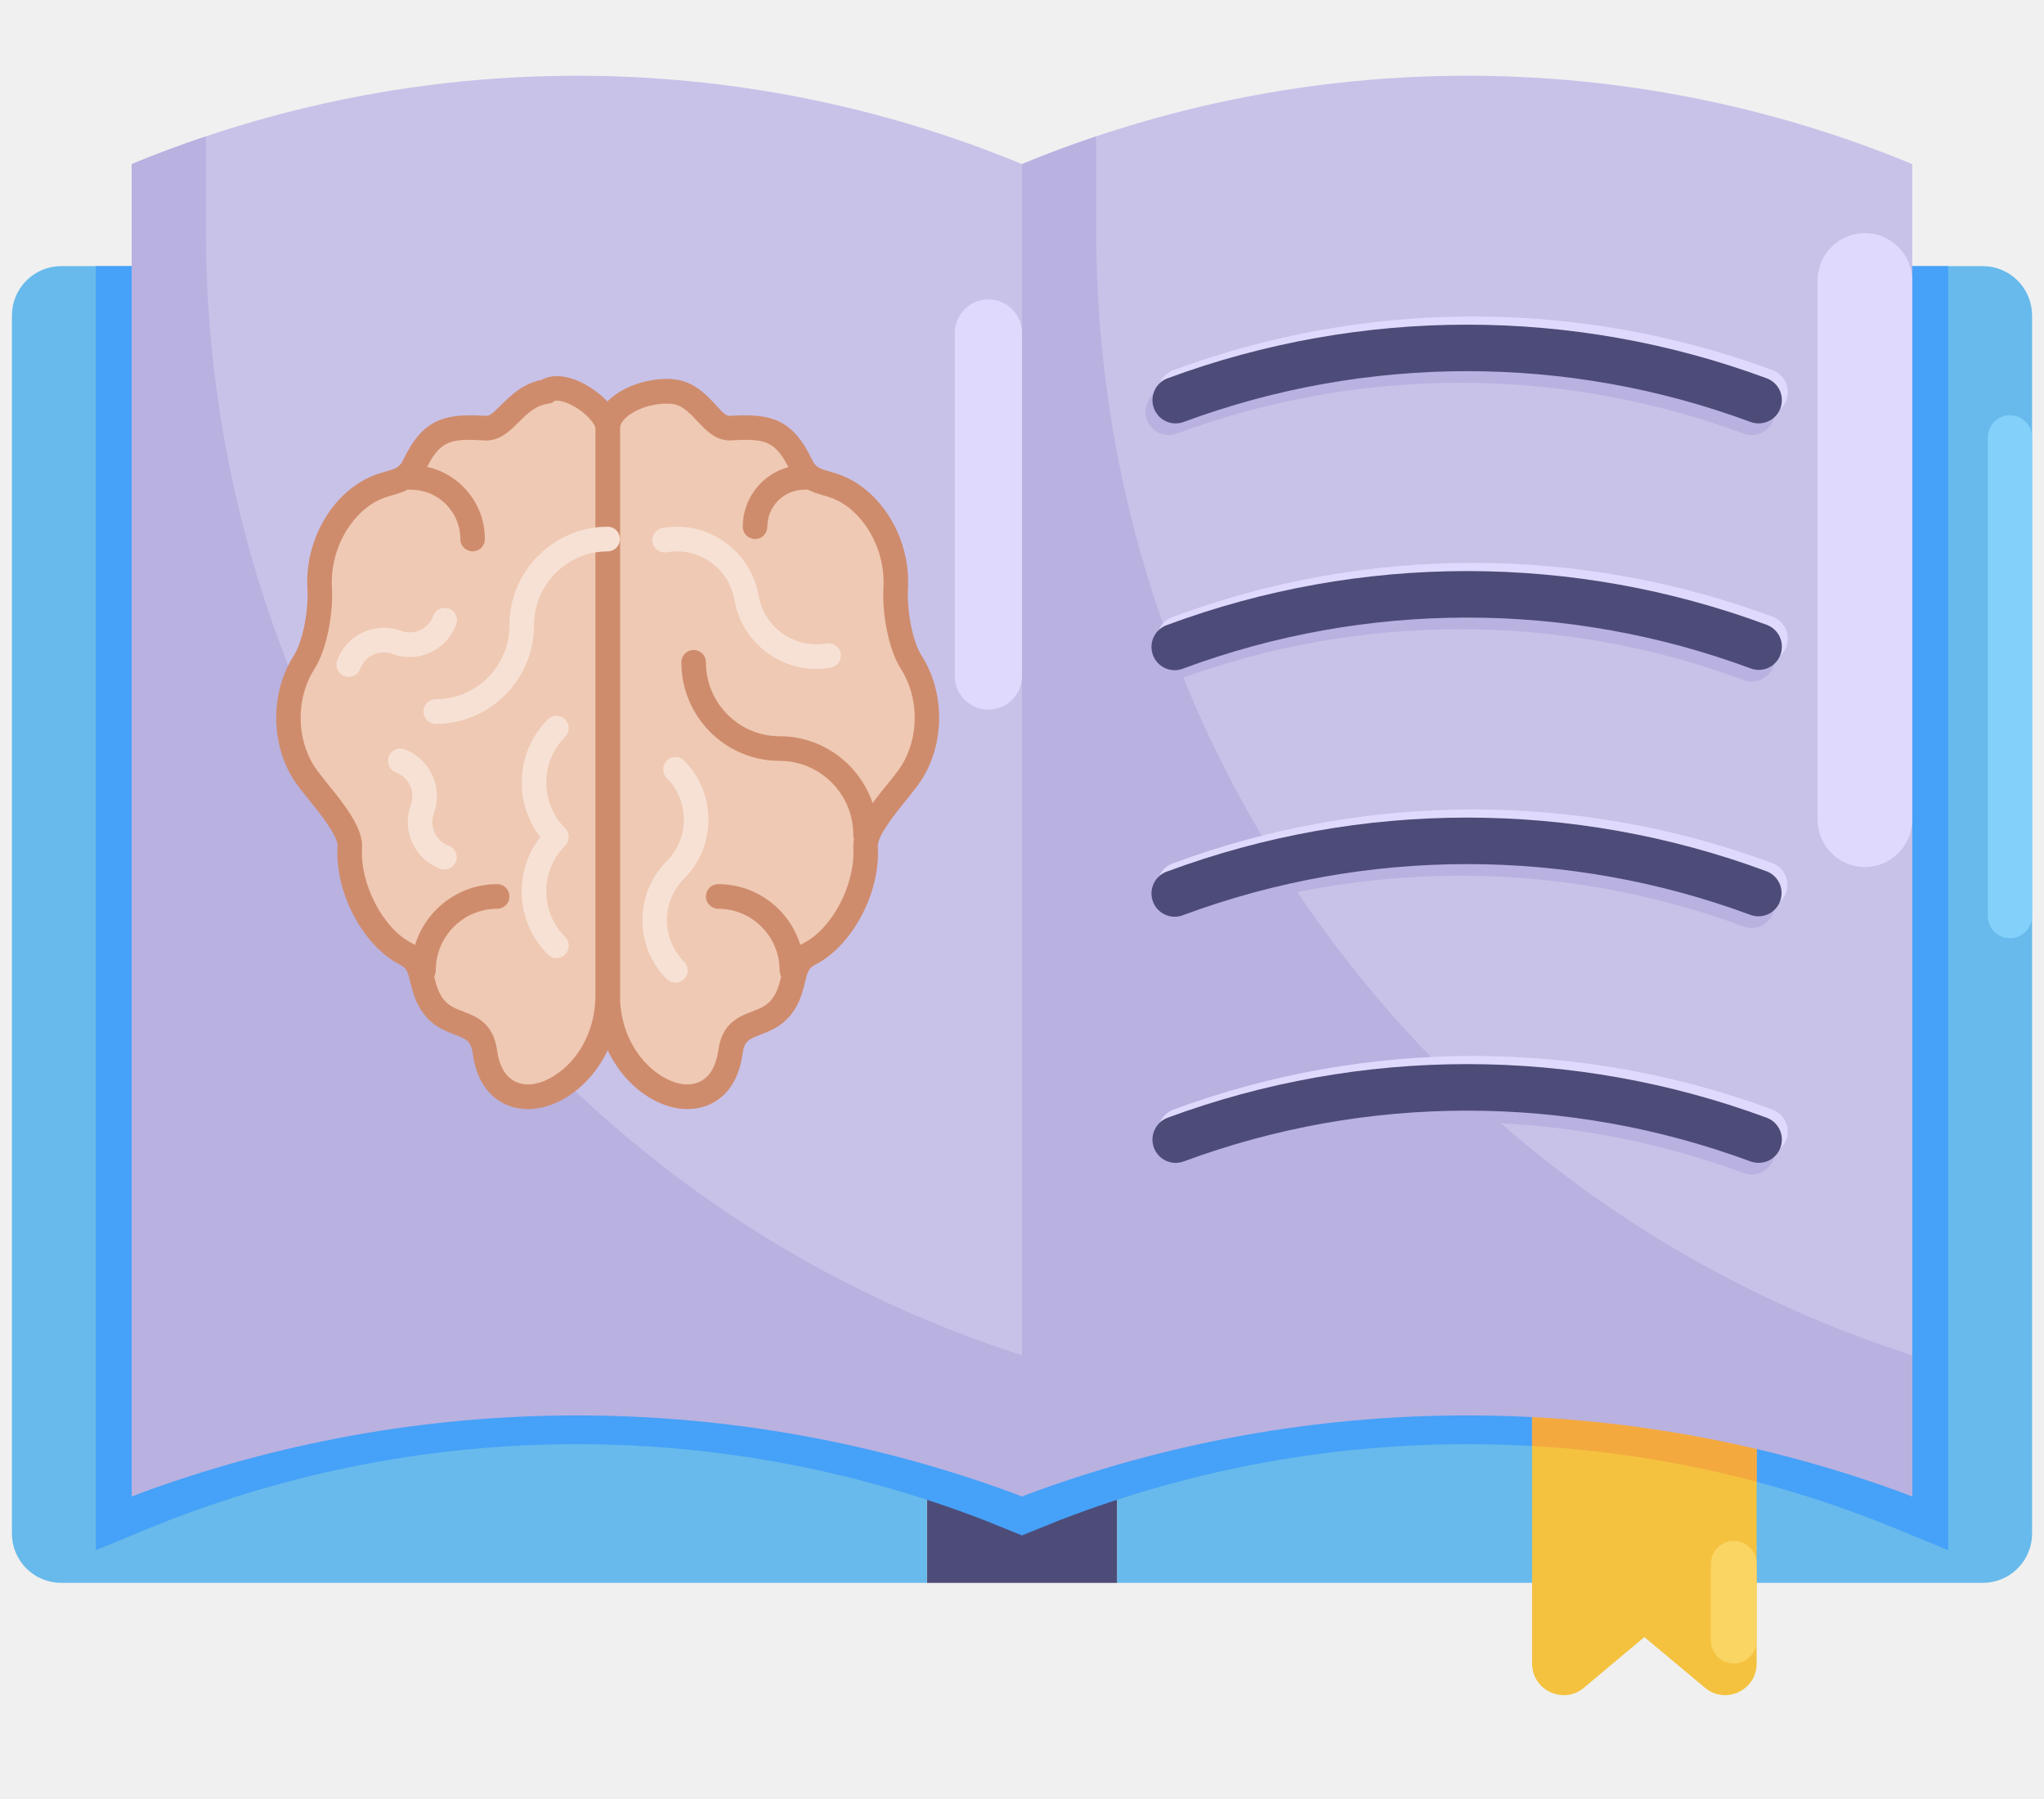
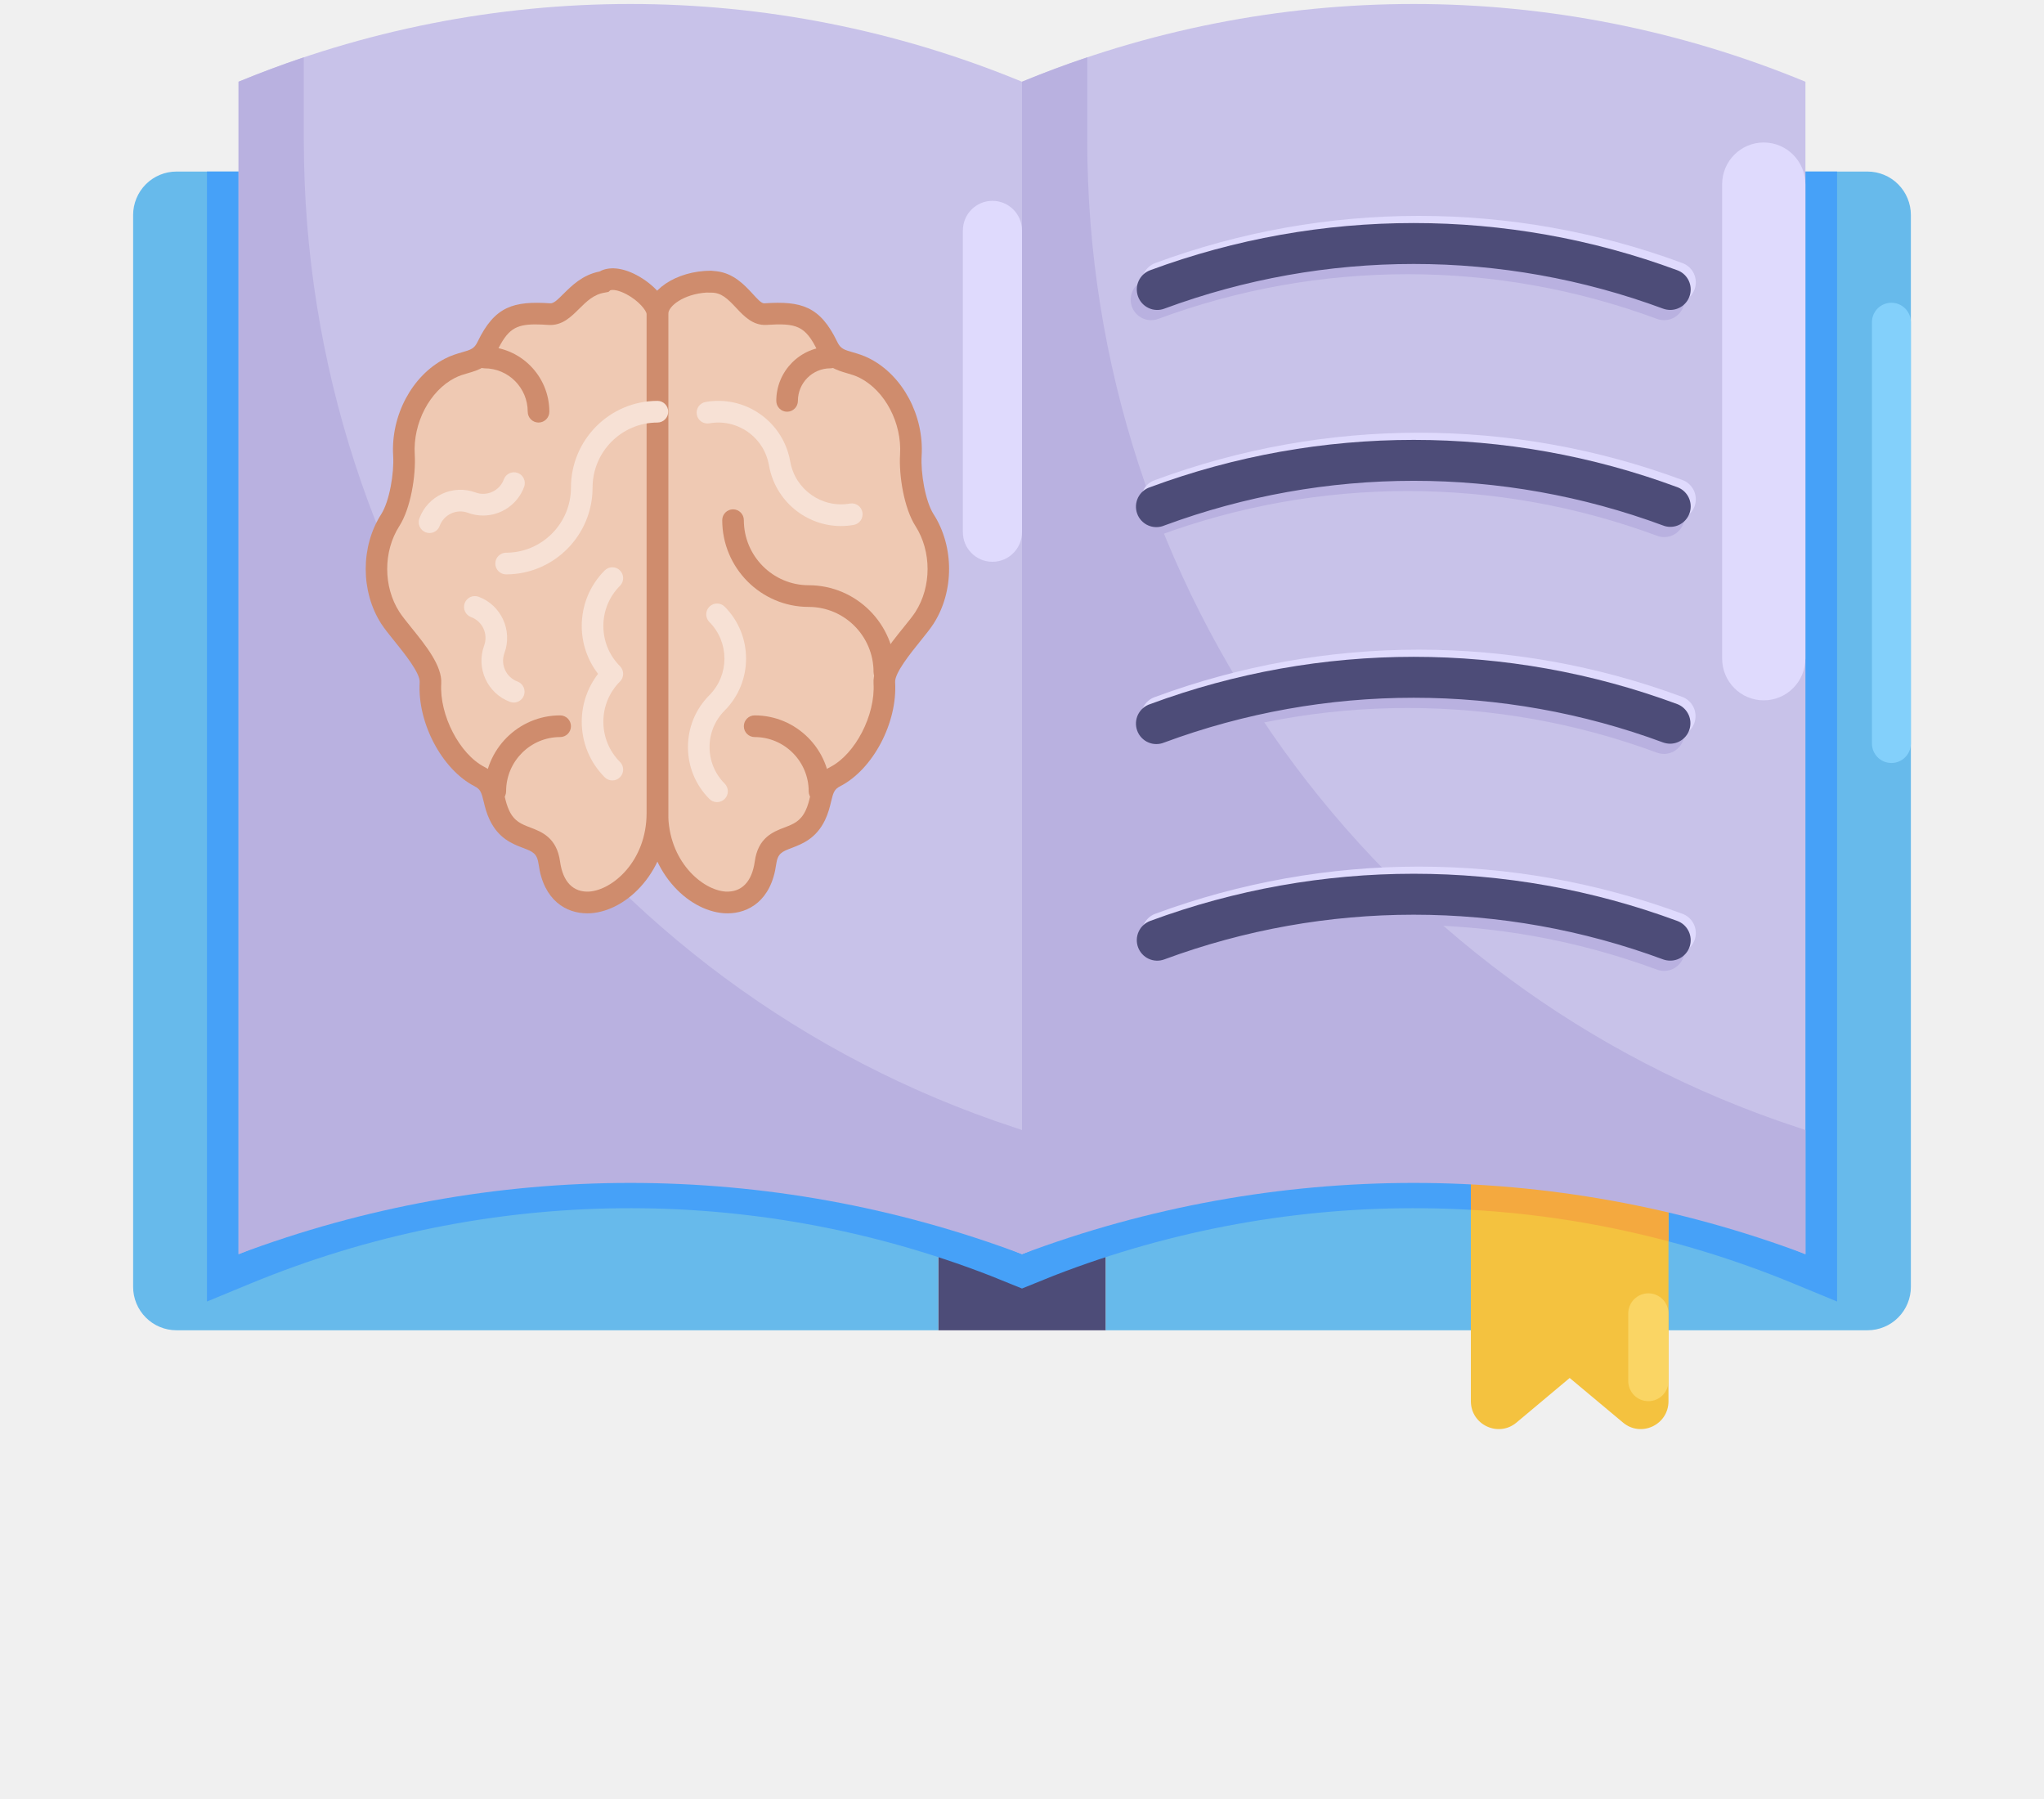
- <svg xmlns="http://www.w3.org/2000/svg" width="50" height="44" viewBox="0 0 58 47" fill="none">
+ <svg xmlns="http://www.w3.org/2000/svg" width="50" height="44" viewBox="0 0 58 58" fill="none">
  <g clip-path="url(#clip0_128_162)">
    <path d="M31.703 36.96H26.3V42.889H31.703V36.96Z" fill="#4D4C78" />
    <path d="M21.003 5.531H1.735C1.365 5.531 1.009 5.679 0.747 5.942C0.485 6.205 0.338 6.562 0.338 6.933V41.483C0.337 41.667 0.373 41.85 0.443 42.02C0.513 42.191 0.616 42.346 0.746 42.476C0.876 42.607 1.03 42.711 1.2 42.781C1.37 42.852 1.552 42.888 1.735 42.888H26.3V39.54C26.3 39.483 26.297 39.427 26.291 39.371L22.391 6.768C22.351 6.428 22.187 6.113 21.931 5.885C21.676 5.657 21.346 5.531 21.003 5.531Z" fill="#67BAEB" />
    <path d="M38.664 6.643L31.732 39.312C31.712 39.407 31.701 39.505 31.7 39.602V42.888H56.265C56.448 42.888 56.63 42.852 56.8 42.781C56.97 42.711 57.124 42.607 57.254 42.476C57.384 42.346 57.487 42.191 57.557 42.02C57.627 41.85 57.663 41.667 57.662 41.483V6.933C57.662 6.562 57.515 6.205 57.253 5.942C56.991 5.679 56.635 5.531 56.265 5.531H40.031C39.711 5.53 39.4 5.641 39.151 5.843C38.901 6.046 38.729 6.328 38.664 6.643Z" fill="#67BAEB" />
    <path d="M38.897 5.531L31.7 39.454V36.96H26.3V39.454L22.243 5.531H2.719V41.961L4.126 41.38C11.752 38.232 20.291 38.142 27.981 41.13L29 41.542L30.019 41.13C37.709 38.142 46.249 38.232 53.874 41.38L55.282 41.961V5.531H38.897Z" fill="#46A1F8" />
    <path d="M29 40.434C20.908 37.095 11.83 37.095 3.738 40.434V2.635C11.829 -0.707 20.909 -0.707 29 2.635V40.434Z" fill="#C8C2E9" />
    <path d="M48.38 45.864L46.66 44.426L44.944 45.864C44.362 46.352 43.474 45.937 43.474 45.175V35.406H49.846V45.175C49.846 45.937 48.962 46.352 48.38 45.864Z" fill="#F4C23F" />
    <path d="M43.474 39.005C45.627 39.126 47.762 39.467 49.846 40.021V35.406H43.474V39.005Z" fill="#F4A93F" />
    <path d="M29 40.434C37.092 37.095 46.17 37.095 54.262 40.434V2.635C46.171 -0.707 37.091 -0.707 29 2.635V40.434Z" fill="#C8C2E9" />
    <path d="M5.842 4.525V1.849C5.135 2.087 4.432 2.348 3.738 2.635V40.434C11.882 37.372 20.856 37.372 29 40.434V36.432L28.773 36.356C15.072 31.866 5.842 18.985 5.842 4.525Z" fill="#B9B1E0" />
    <path d="M31.104 4.525V1.849C30.394 2.087 29.693 2.349 29 2.635V40.434C37.144 37.372 46.118 37.372 54.262 40.434V36.432L54.035 36.356C40.331 31.866 31.104 18.985 31.104 4.525Z" fill="#B9B1E0" />
    <path d="M49.705 10.322C49.628 10.321 49.551 10.308 49.478 10.282C44.286 8.36 38.581 8.36 33.39 10.282C33.226 10.342 33.044 10.335 32.886 10.261C32.728 10.188 32.605 10.054 32.545 9.89C32.484 9.725 32.492 9.543 32.565 9.384C32.639 9.225 32.772 9.102 32.936 9.042C38.421 7.014 44.447 7.014 49.932 9.042C50.078 9.095 50.2 9.197 50.277 9.332C50.355 9.467 50.382 9.624 50.355 9.777C50.328 9.93 50.248 10.069 50.129 10.168C50.01 10.268 49.86 10.322 49.705 10.322Z" fill="#B9B1E0" />
    <path d="M49.705 17.316C49.627 17.316 49.55 17.302 49.478 17.273C44.286 15.351 38.581 15.351 33.39 17.273C33.308 17.308 33.22 17.325 33.131 17.325C33.042 17.324 32.954 17.306 32.873 17.27C32.791 17.235 32.718 17.183 32.657 17.118C32.596 17.053 32.548 16.977 32.517 16.893C32.487 16.809 32.473 16.72 32.478 16.631C32.483 16.542 32.505 16.455 32.544 16.375C32.583 16.294 32.638 16.223 32.705 16.165C32.773 16.107 32.851 16.063 32.936 16.036C38.42 14.004 44.448 14.004 49.932 16.036C50.078 16.089 50.2 16.192 50.277 16.326C50.355 16.461 50.382 16.619 50.355 16.772C50.328 16.925 50.248 17.063 50.129 17.163C50.01 17.262 49.86 17.317 49.705 17.316Z" fill="#B9B1E0" />
    <path d="M49.705 24.307C49.628 24.307 49.551 24.293 49.478 24.267C44.286 22.345 38.581 22.345 33.39 24.267C33.308 24.302 33.22 24.32 33.131 24.319C33.042 24.319 32.954 24.3 32.873 24.264C32.791 24.229 32.718 24.177 32.657 24.112C32.596 24.047 32.548 23.971 32.517 23.887C32.487 23.803 32.473 23.714 32.478 23.625C32.483 23.536 32.505 23.449 32.544 23.369C32.583 23.289 32.638 23.218 32.705 23.159C32.773 23.101 32.851 23.057 32.936 23.03C38.42 20.998 44.448 20.998 49.932 23.03C50.075 23.085 50.195 23.188 50.271 23.322C50.346 23.456 50.373 23.612 50.346 23.763C50.319 23.915 50.24 24.052 50.123 24.151C50.006 24.25 49.858 24.306 49.705 24.307Z" fill="#B9B1E0" />
    <path d="M49.705 31.301C49.628 31.301 49.551 31.288 49.478 31.262C44.286 29.34 38.581 29.34 33.39 31.262C33.226 31.322 33.044 31.315 32.886 31.241C32.728 31.168 32.605 31.034 32.545 30.869C32.484 30.705 32.492 30.523 32.565 30.364C32.639 30.205 32.772 30.082 32.936 30.021C38.421 27.993 44.447 27.993 49.932 30.021C50.078 30.074 50.2 30.177 50.277 30.312C50.355 30.446 50.382 30.604 50.355 30.757C50.328 30.91 50.248 31.049 50.129 31.148C50.01 31.248 49.86 31.302 49.705 31.301Z" fill="#B9B1E0" />
    <path d="M50.067 9.761C49.989 9.761 49.913 9.747 49.84 9.721C44.648 7.799 38.943 7.799 33.751 9.721C33.587 9.782 33.406 9.774 33.248 9.701C33.089 9.627 32.967 9.493 32.906 9.329C32.846 9.164 32.853 8.982 32.927 8.823C33 8.664 33.134 8.541 33.298 8.481C38.783 6.453 44.809 6.453 50.294 8.481C50.439 8.534 50.561 8.637 50.639 8.771C50.716 8.906 50.744 9.064 50.717 9.217C50.69 9.37 50.609 9.508 50.491 9.608C50.372 9.707 50.222 9.761 50.067 9.761Z" fill="#DFDAFD" />
    <path d="M50.067 16.755C49.989 16.755 49.912 16.741 49.84 16.712C44.648 14.79 38.943 14.79 33.751 16.712C33.669 16.747 33.581 16.764 33.492 16.764C33.404 16.763 33.316 16.745 33.234 16.709C33.153 16.674 33.079 16.622 33.018 16.557C32.957 16.492 32.91 16.416 32.879 16.332C32.849 16.248 32.835 16.159 32.84 16.07C32.844 15.981 32.867 15.894 32.906 15.814C32.945 15.734 33 15.662 33.067 15.604C33.134 15.546 33.213 15.502 33.297 15.475C38.782 13.443 44.809 13.443 50.294 15.475C50.439 15.528 50.561 15.631 50.639 15.766C50.716 15.9 50.744 16.058 50.717 16.211C50.69 16.364 50.609 16.502 50.491 16.602C50.372 16.701 50.222 16.756 50.067 16.755Z" fill="#DFDAFD" />
    <path d="M50.067 23.746C49.989 23.746 49.913 23.733 49.84 23.707C44.648 21.784 38.943 21.784 33.751 23.707C33.669 23.741 33.581 23.759 33.492 23.758C33.404 23.758 33.316 23.739 33.234 23.703C33.153 23.668 33.079 23.616 33.018 23.551C32.957 23.486 32.91 23.41 32.879 23.326C32.849 23.243 32.835 23.154 32.84 23.064C32.844 22.975 32.867 22.888 32.906 22.808C32.945 22.728 33 22.657 33.067 22.599C33.134 22.54 33.213 22.496 33.297 22.469C38.782 20.437 44.809 20.437 50.294 22.469C50.437 22.524 50.557 22.627 50.632 22.761C50.708 22.895 50.735 23.051 50.708 23.202C50.681 23.354 50.602 23.491 50.485 23.59C50.368 23.69 50.22 23.745 50.067 23.746Z" fill="#DFDAFD" />
    <path d="M50.067 30.741C49.989 30.74 49.913 30.727 49.84 30.701C44.648 28.779 38.943 28.779 33.751 30.701C33.67 30.731 33.584 30.744 33.498 30.741C33.411 30.737 33.326 30.717 33.248 30.68C33.169 30.644 33.099 30.592 33.04 30.528C32.982 30.465 32.936 30.39 32.906 30.308C32.877 30.227 32.863 30.14 32.867 30.054C32.87 29.967 32.891 29.882 32.927 29.803C32.963 29.724 33.015 29.654 33.078 29.595C33.142 29.536 33.216 29.49 33.298 29.46C38.783 27.433 44.809 27.433 50.294 29.46C50.439 29.514 50.561 29.616 50.639 29.751C50.716 29.886 50.744 30.043 50.717 30.196C50.69 30.349 50.609 30.488 50.491 30.587C50.372 30.687 50.222 30.741 50.067 30.741Z" fill="#DFDAFD" />
    <path d="M49.902 9.992C49.825 9.991 49.748 9.978 49.675 9.952C44.484 8.03 38.779 8.03 33.587 9.952C33.506 9.982 33.419 9.996 33.333 9.992C33.247 9.989 33.162 9.968 33.083 9.931C33.005 9.895 32.934 9.843 32.876 9.78C32.817 9.716 32.772 9.641 32.742 9.56C32.712 9.478 32.699 9.392 32.702 9.305C32.706 9.218 32.726 9.133 32.763 9.054C32.799 8.976 32.85 8.905 32.914 8.846C32.977 8.787 33.052 8.742 33.133 8.712C38.618 6.684 44.644 6.684 50.129 8.712C50.275 8.765 50.397 8.868 50.474 9.002C50.552 9.137 50.579 9.294 50.552 9.447C50.525 9.6 50.445 9.739 50.326 9.839C50.207 9.938 50.057 9.992 49.902 9.992Z" fill="#4D4C78" />
    <path d="M49.902 16.986C49.825 16.986 49.748 16.972 49.675 16.943C44.484 15.021 38.779 15.021 33.587 16.943C33.505 16.978 33.417 16.995 33.328 16.995C33.239 16.994 33.151 16.976 33.07 16.94C32.988 16.905 32.915 16.853 32.854 16.788C32.793 16.723 32.745 16.647 32.715 16.563C32.684 16.479 32.671 16.39 32.675 16.301C32.68 16.212 32.702 16.125 32.741 16.045C32.781 15.965 32.835 15.893 32.903 15.835C32.97 15.777 33.048 15.733 33.133 15.706C38.617 13.674 44.645 13.674 50.129 15.706C50.275 15.759 50.397 15.862 50.474 15.996C50.552 16.131 50.579 16.289 50.552 16.442C50.525 16.595 50.445 16.733 50.326 16.833C50.207 16.933 50.057 16.987 49.902 16.986Z" fill="#4D4C78" />
    <path d="M49.902 23.977C49.825 23.977 49.748 23.963 49.675 23.938C44.484 22.015 38.779 22.015 33.587 23.938C33.505 23.972 33.417 23.99 33.328 23.989C33.239 23.989 33.151 23.97 33.07 23.934C32.988 23.899 32.915 23.847 32.854 23.782C32.793 23.718 32.745 23.641 32.715 23.557C32.684 23.474 32.671 23.384 32.675 23.295C32.68 23.206 32.702 23.119 32.741 23.039C32.781 22.959 32.835 22.888 32.903 22.829C32.97 22.771 33.048 22.727 33.133 22.7C38.617 20.668 44.645 20.668 50.129 22.7C50.273 22.755 50.392 22.858 50.468 22.992C50.544 23.126 50.57 23.282 50.543 23.433C50.517 23.585 50.438 23.722 50.321 23.821C50.204 23.921 50.056 23.976 49.902 23.977Z" fill="#4D4C78" />
    <path d="M49.902 30.971C49.825 30.971 49.748 30.958 49.675 30.932C44.484 29.01 38.779 29.01 33.587 30.932C33.506 30.962 33.419 30.975 33.333 30.972C33.247 30.968 33.162 30.948 33.083 30.911C33.005 30.875 32.934 30.823 32.876 30.759C32.817 30.695 32.772 30.621 32.742 30.539C32.712 30.458 32.699 30.371 32.702 30.285C32.706 30.198 32.726 30.113 32.763 30.034C32.799 29.955 32.85 29.884 32.914 29.826C32.977 29.767 33.052 29.721 33.133 29.691C38.618 27.663 44.644 27.663 50.129 29.691C50.275 29.744 50.397 29.847 50.474 29.982C50.552 30.116 50.579 30.274 50.552 30.427C50.525 30.58 50.445 30.719 50.326 30.818C50.207 30.918 50.057 30.972 49.902 30.971Z" fill="#4D4C78" />
    <path d="M54.259 5.94C54.259 5.197 53.658 4.594 52.917 4.594C52.177 4.594 51.576 5.197 51.576 5.94V21.233C51.576 21.976 52.177 22.579 52.917 22.579C53.658 22.579 54.259 21.976 54.259 21.233V5.94Z" fill="#DFDAFD" />
    <path d="M29 7.432C29 6.903 28.573 6.475 28.046 6.475C27.52 6.475 27.093 6.903 27.093 7.432V17.155C27.093 17.684 27.52 18.112 28.046 18.112C28.573 18.112 29 17.684 29 17.155V7.432Z" fill="#DFDAFD" />
    <path d="M49.846 42.35C49.846 41.99 49.556 41.697 49.197 41.697C48.838 41.697 48.548 41.99 48.548 42.35V44.521C48.548 44.882 48.838 45.174 49.197 45.174C49.556 45.174 49.846 44.882 49.846 44.521V42.35Z" fill="#FAD564" />
    <path d="M57.662 10.391C57.662 10.043 57.381 9.761 57.034 9.761C56.687 9.761 56.406 10.043 56.406 10.391V23.969C56.406 24.317 56.687 24.599 57.034 24.599C57.381 24.599 57.662 24.317 57.662 23.969V10.391Z" fill="#83D0FB" />
    <path d="M17.244 26.211C17.244 28.964 20.396 30.232 20.728 27.821C20.876 26.751 21.856 27.286 22.335 26.287C22.595 25.745 22.457 25.307 22.979 25.038C23.943 24.541 24.629 23.128 24.561 22.015C24.525 21.412 25.534 20.421 25.857 19.917C26.453 18.988 26.453 17.7 25.857 16.77C25.535 16.266 25.38 15.276 25.416 14.672C25.483 13.559 24.9 12.372 23.936 11.875C23.413 11.606 22.99 11.717 22.73 11.176C22.251 10.177 21.803 10.057 20.729 10.127C20.146 10.165 19.886 9.086 18.986 9.086C18.981 9.086 18.979 9.078 18.974 9.078C18.042 9.078 17.244 9.583 17.244 10.127V26.211H17.244Z" fill="#EFC9B3" />
    <path d="M19.509 29.446C19.47 29.446 19.432 29.445 19.394 29.443C18.187 29.359 16.895 28.041 16.895 26.21V10.127C16.895 9.369 17.847 8.728 18.974 8.728L19.15 8.745C19.696 8.809 20.042 9.179 20.3 9.456C20.45 9.617 20.596 9.798 20.705 9.778C21.872 9.702 22.488 9.864 23.044 11.024C23.149 11.244 23.265 11.277 23.544 11.358C23.706 11.405 23.89 11.458 24.095 11.564C25.155 12.11 25.842 13.397 25.764 14.693C25.73 15.248 25.881 16.16 26.15 16.58C26.815 17.618 26.815 19.068 26.15 20.106C26.047 20.266 25.897 20.452 25.723 20.668C25.412 21.053 24.891 21.698 24.909 21.993C24.988 23.299 24.194 24.805 23.138 25.348C22.948 25.446 22.916 25.545 22.844 25.845C22.805 26.01 22.755 26.216 22.649 26.438C22.362 27.036 21.912 27.208 21.584 27.334C21.258 27.458 21.123 27.509 21.073 27.868C20.913 29.036 20.18 29.446 19.509 29.446ZM18.822 9.433C18.1 9.48 17.592 9.863 17.592 10.127V26.21C17.592 27.76 18.686 28.693 19.442 28.745C19.953 28.771 20.292 28.435 20.383 27.773C20.489 27.004 20.978 26.817 21.336 26.68C21.625 26.57 21.854 26.483 22.021 26.135C22.095 25.981 22.131 25.828 22.167 25.681C22.246 25.35 22.336 24.975 22.82 24.727C23.624 24.312 24.274 23.055 24.213 22.036C24.179 21.47 24.711 20.81 25.181 20.228C25.336 20.037 25.482 19.856 25.564 19.728C26.086 18.913 26.086 17.774 25.564 16.959C25.2 16.392 25.026 15.34 25.068 14.651C25.129 13.639 24.586 12.603 23.776 12.186C23.632 12.111 23.488 12.07 23.35 12.03C23.025 11.935 22.656 11.829 22.416 11.327C22.013 10.488 21.723 10.414 20.75 10.475C20.326 10.495 20.04 10.2 19.791 9.933C19.502 9.623 19.304 9.435 18.985 9.435L18.822 9.433Z" fill="#CF8C6D" />
    <path d="M17.244 26.211C17.244 28.964 14.091 30.232 13.759 27.821C13.611 26.751 12.631 27.286 12.152 26.287C11.892 25.745 12.03 25.307 11.508 25.038C10.544 24.541 9.858 23.128 9.926 22.015C9.962 21.412 8.953 20.421 8.63 19.917C8.035 18.988 8.035 17.7 8.63 16.77C8.952 16.266 9.107 15.276 9.071 14.672C9.004 13.559 9.587 12.372 10.551 11.875C11.073 11.606 11.497 11.717 11.757 11.176C12.236 10.177 12.684 10.057 13.758 10.127C14.341 10.165 14.601 9.224 15.501 9.086C15.505 9.085 15.508 9.081 15.513 9.078C16.018 8.735 17.243 9.583 17.243 10.127V26.211H17.244Z" fill="#EFC9B3" />
    <path d="M14.978 29.446C14.307 29.446 13.574 29.036 13.414 27.869C13.364 27.51 13.229 27.458 12.903 27.334C12.575 27.209 12.125 27.037 11.838 26.438C11.732 26.217 11.682 26.01 11.642 25.845C11.57 25.546 11.538 25.446 11.348 25.349C10.293 24.805 9.499 23.3 9.578 21.993C9.595 21.698 9.075 21.053 8.764 20.669C8.59 20.452 8.439 20.266 8.336 20.106C7.672 19.068 7.672 17.619 8.336 16.581C8.606 16.16 8.757 15.248 8.723 14.693C8.645 13.397 9.331 12.11 10.392 11.564C10.596 11.458 10.78 11.405 10.943 11.358C11.222 11.278 11.337 11.244 11.443 11.024C11.999 9.865 12.613 9.703 13.781 9.778C13.897 9.792 14.024 9.664 14.227 9.462C14.485 9.207 14.832 8.861 15.375 8.754C15.684 8.584 16.116 8.626 16.576 8.871C17.082 9.14 17.592 9.633 17.592 10.127V26.211C17.592 28.041 16.3 29.36 15.093 29.443C15.054 29.445 15.016 29.446 14.978 29.446ZM13.306 10.459C12.665 10.459 12.406 10.627 12.07 11.327C11.83 11.829 11.461 11.936 11.136 12.03C10.998 12.07 10.855 12.111 10.71 12.186C9.901 12.603 9.358 13.639 9.419 14.651C9.46 15.341 9.286 16.392 8.923 16.959C8.4 17.774 8.4 18.913 8.923 19.728C9.005 19.856 9.151 20.037 9.305 20.229C9.775 20.81 10.307 21.47 10.273 22.036C10.212 23.055 10.863 24.313 11.667 24.727C12.15 24.976 12.24 25.351 12.32 25.681C12.355 25.829 12.392 25.981 12.466 26.136C12.632 26.483 12.861 26.57 13.151 26.681C13.508 26.817 13.998 27.004 14.104 27.773C14.195 28.436 14.53 28.772 15.044 28.745C15.8 28.693 16.895 27.761 16.895 26.211V10.127C16.895 10.023 16.65 9.701 16.249 9.488C15.975 9.343 15.788 9.332 15.721 9.361L15.666 9.411L15.552 9.433C15.192 9.487 14.961 9.717 14.717 9.959C14.46 10.215 14.169 10.504 13.735 10.476C13.575 10.465 13.433 10.459 13.306 10.459Z" fill="#CF8C6D" />
    <path d="M22.47 25.861C22.278 25.861 22.122 25.705 22.122 25.512C22.122 24.547 21.34 23.763 20.38 23.763C20.187 23.763 20.031 23.607 20.031 23.414C20.031 23.22 20.187 23.064 20.38 23.064C21.725 23.064 22.819 24.162 22.819 25.512C22.819 25.704 22.663 25.861 22.47 25.861Z" fill="#CF8C6D" />
    <path d="M12.016 25.861C11.824 25.861 11.668 25.705 11.668 25.512C11.668 24.162 12.762 23.064 14.107 23.064C14.3 23.064 14.456 23.22 14.456 23.414C14.456 23.607 14.3 23.763 14.107 23.763C13.146 23.763 12.365 24.547 12.365 25.512C12.365 25.704 12.209 25.861 12.016 25.861Z" fill="#CF8C6D" />
    <path d="M21.425 13.274C21.233 13.274 21.077 13.117 21.077 12.924C21.077 11.96 21.858 11.176 22.819 11.176C23.011 11.176 23.168 11.332 23.168 11.525C23.168 11.719 23.011 11.875 22.819 11.875C22.243 11.875 21.774 12.346 21.774 12.924C21.774 13.117 21.617 13.274 21.425 13.274Z" fill="#CF8C6D" />
    <path d="M13.41 13.623C13.218 13.623 13.062 13.467 13.062 13.274C13.062 12.502 12.437 11.875 11.668 11.875C11.476 11.875 11.319 11.719 11.319 11.525C11.319 11.332 11.476 11.176 11.668 11.176C12.821 11.176 13.759 12.117 13.759 13.274C13.759 13.467 13.603 13.623 13.41 13.623Z" fill="#CF8C6D" />
    <path d="M24.561 22.015C24.369 22.015 24.213 21.859 24.213 21.665C24.213 20.508 23.275 19.567 22.122 19.567C20.585 19.567 19.334 18.313 19.334 16.77C19.334 16.577 19.49 16.421 19.683 16.421C19.875 16.421 20.031 16.577 20.031 16.77C20.031 17.927 20.969 18.868 22.122 18.868C23.659 18.868 24.91 20.123 24.91 21.665C24.91 21.858 24.754 22.015 24.561 22.015Z" fill="#CF8C6D" />
    <path d="M17.244 12.924C15.706 12.924 14.456 14.179 14.456 15.721C14.456 16.878 13.518 17.819 12.365 17.819C12.173 17.819 12.017 17.976 12.017 18.169C12.017 18.362 12.173 18.518 12.365 18.518C13.902 18.518 15.153 17.264 15.153 15.721C15.153 14.564 16.09 13.623 17.244 13.623C17.436 13.623 17.592 13.467 17.592 13.274C17.592 13.08 17.436 12.924 17.244 12.924Z" fill="#F7E1D5" />
    <path d="M16.037 18.391C15.9 18.255 15.68 18.255 15.544 18.391C15.067 18.869 14.804 19.506 14.804 20.182C14.804 20.748 14.991 21.284 15.33 21.725C14.991 22.166 14.804 22.703 14.804 23.268C14.804 23.945 15.067 24.581 15.544 25.059C15.612 25.127 15.701 25.162 15.79 25.162C15.88 25.162 15.969 25.127 16.037 25.059C16.173 24.922 16.173 24.701 16.037 24.565C15.691 24.218 15.501 23.758 15.501 23.268C15.501 22.779 15.691 22.319 16.037 21.972C16.173 21.836 16.173 21.615 16.037 21.478C15.691 21.131 15.501 20.671 15.501 20.182C15.501 19.693 15.691 19.232 16.037 18.886C16.173 18.749 16.173 18.528 16.037 18.391Z" fill="#F7E1D5" />
    <path d="M19.413 19.56C19.276 19.423 19.056 19.423 18.92 19.56C18.784 19.697 18.784 19.918 18.92 20.055C19.567 20.704 19.567 21.762 18.92 22.412C18.474 22.859 18.229 23.454 18.229 24.085C18.229 24.717 18.474 25.311 18.92 25.758C18.988 25.826 19.077 25.861 19.166 25.861C19.255 25.861 19.345 25.826 19.413 25.758C19.549 25.622 19.549 25.401 19.413 25.264C19.099 24.949 18.925 24.53 18.925 24.085C18.925 23.64 19.099 23.222 19.413 22.907C20.332 21.984 20.332 20.483 19.413 19.56Z" fill="#F7E1D5" />
    <path d="M23.451 16.235C22.551 16.393 21.686 15.787 21.527 14.882C21.418 14.259 21.074 13.716 20.559 13.353C20.044 12.991 19.418 12.851 18.797 12.96C18.607 12.994 18.48 13.175 18.514 13.365C18.547 13.555 18.727 13.68 18.917 13.649C19.356 13.57 19.796 13.671 20.159 13.925C20.522 14.181 20.764 14.564 20.841 15.002C21.042 16.15 22.04 16.96 23.163 16.96C23.298 16.96 23.435 16.948 23.572 16.924C23.762 16.89 23.889 16.709 23.855 16.519C23.822 16.329 23.642 16.202 23.451 16.235Z" fill="#F7E1D5" />
    <path d="M11.623 16.621C12.196 16.621 12.736 16.267 12.946 15.697C13.012 15.515 12.92 15.314 12.74 15.248C12.56 15.181 12.359 15.273 12.292 15.454C12.156 15.825 11.745 16.014 11.378 15.877C10.649 15.609 9.838 15.983 9.568 16.714C9.502 16.895 9.594 17.096 9.775 17.163C9.815 17.178 9.855 17.185 9.895 17.185C10.037 17.185 10.17 17.098 10.222 16.957C10.358 16.587 10.767 16.396 11.137 16.534C11.297 16.593 11.461 16.621 11.623 16.621Z" fill="#F7E1D5" />
    <path d="M12.732 21.972C12.364 21.836 12.175 21.424 12.311 21.055V21.055C12.58 20.324 12.206 19.509 11.477 19.239C11.297 19.173 11.096 19.265 11.029 19.446C10.963 19.628 11.055 19.829 11.235 19.895C11.604 20.032 11.793 20.443 11.657 20.812C11.657 20.813 11.657 20.813 11.657 20.813C11.389 21.544 11.762 22.358 12.491 22.628C12.53 22.643 12.571 22.65 12.612 22.65C12.753 22.65 12.887 22.562 12.938 22.422C13.005 22.24 12.913 22.04 12.732 21.972Z" fill="#F7E1D5" />
  </g>
  <defs>
    <clipPath id="clip0_128_162">
      <rect width="58" height="46.4" fill="white" />
    </clipPath>
  </defs>
</svg>
